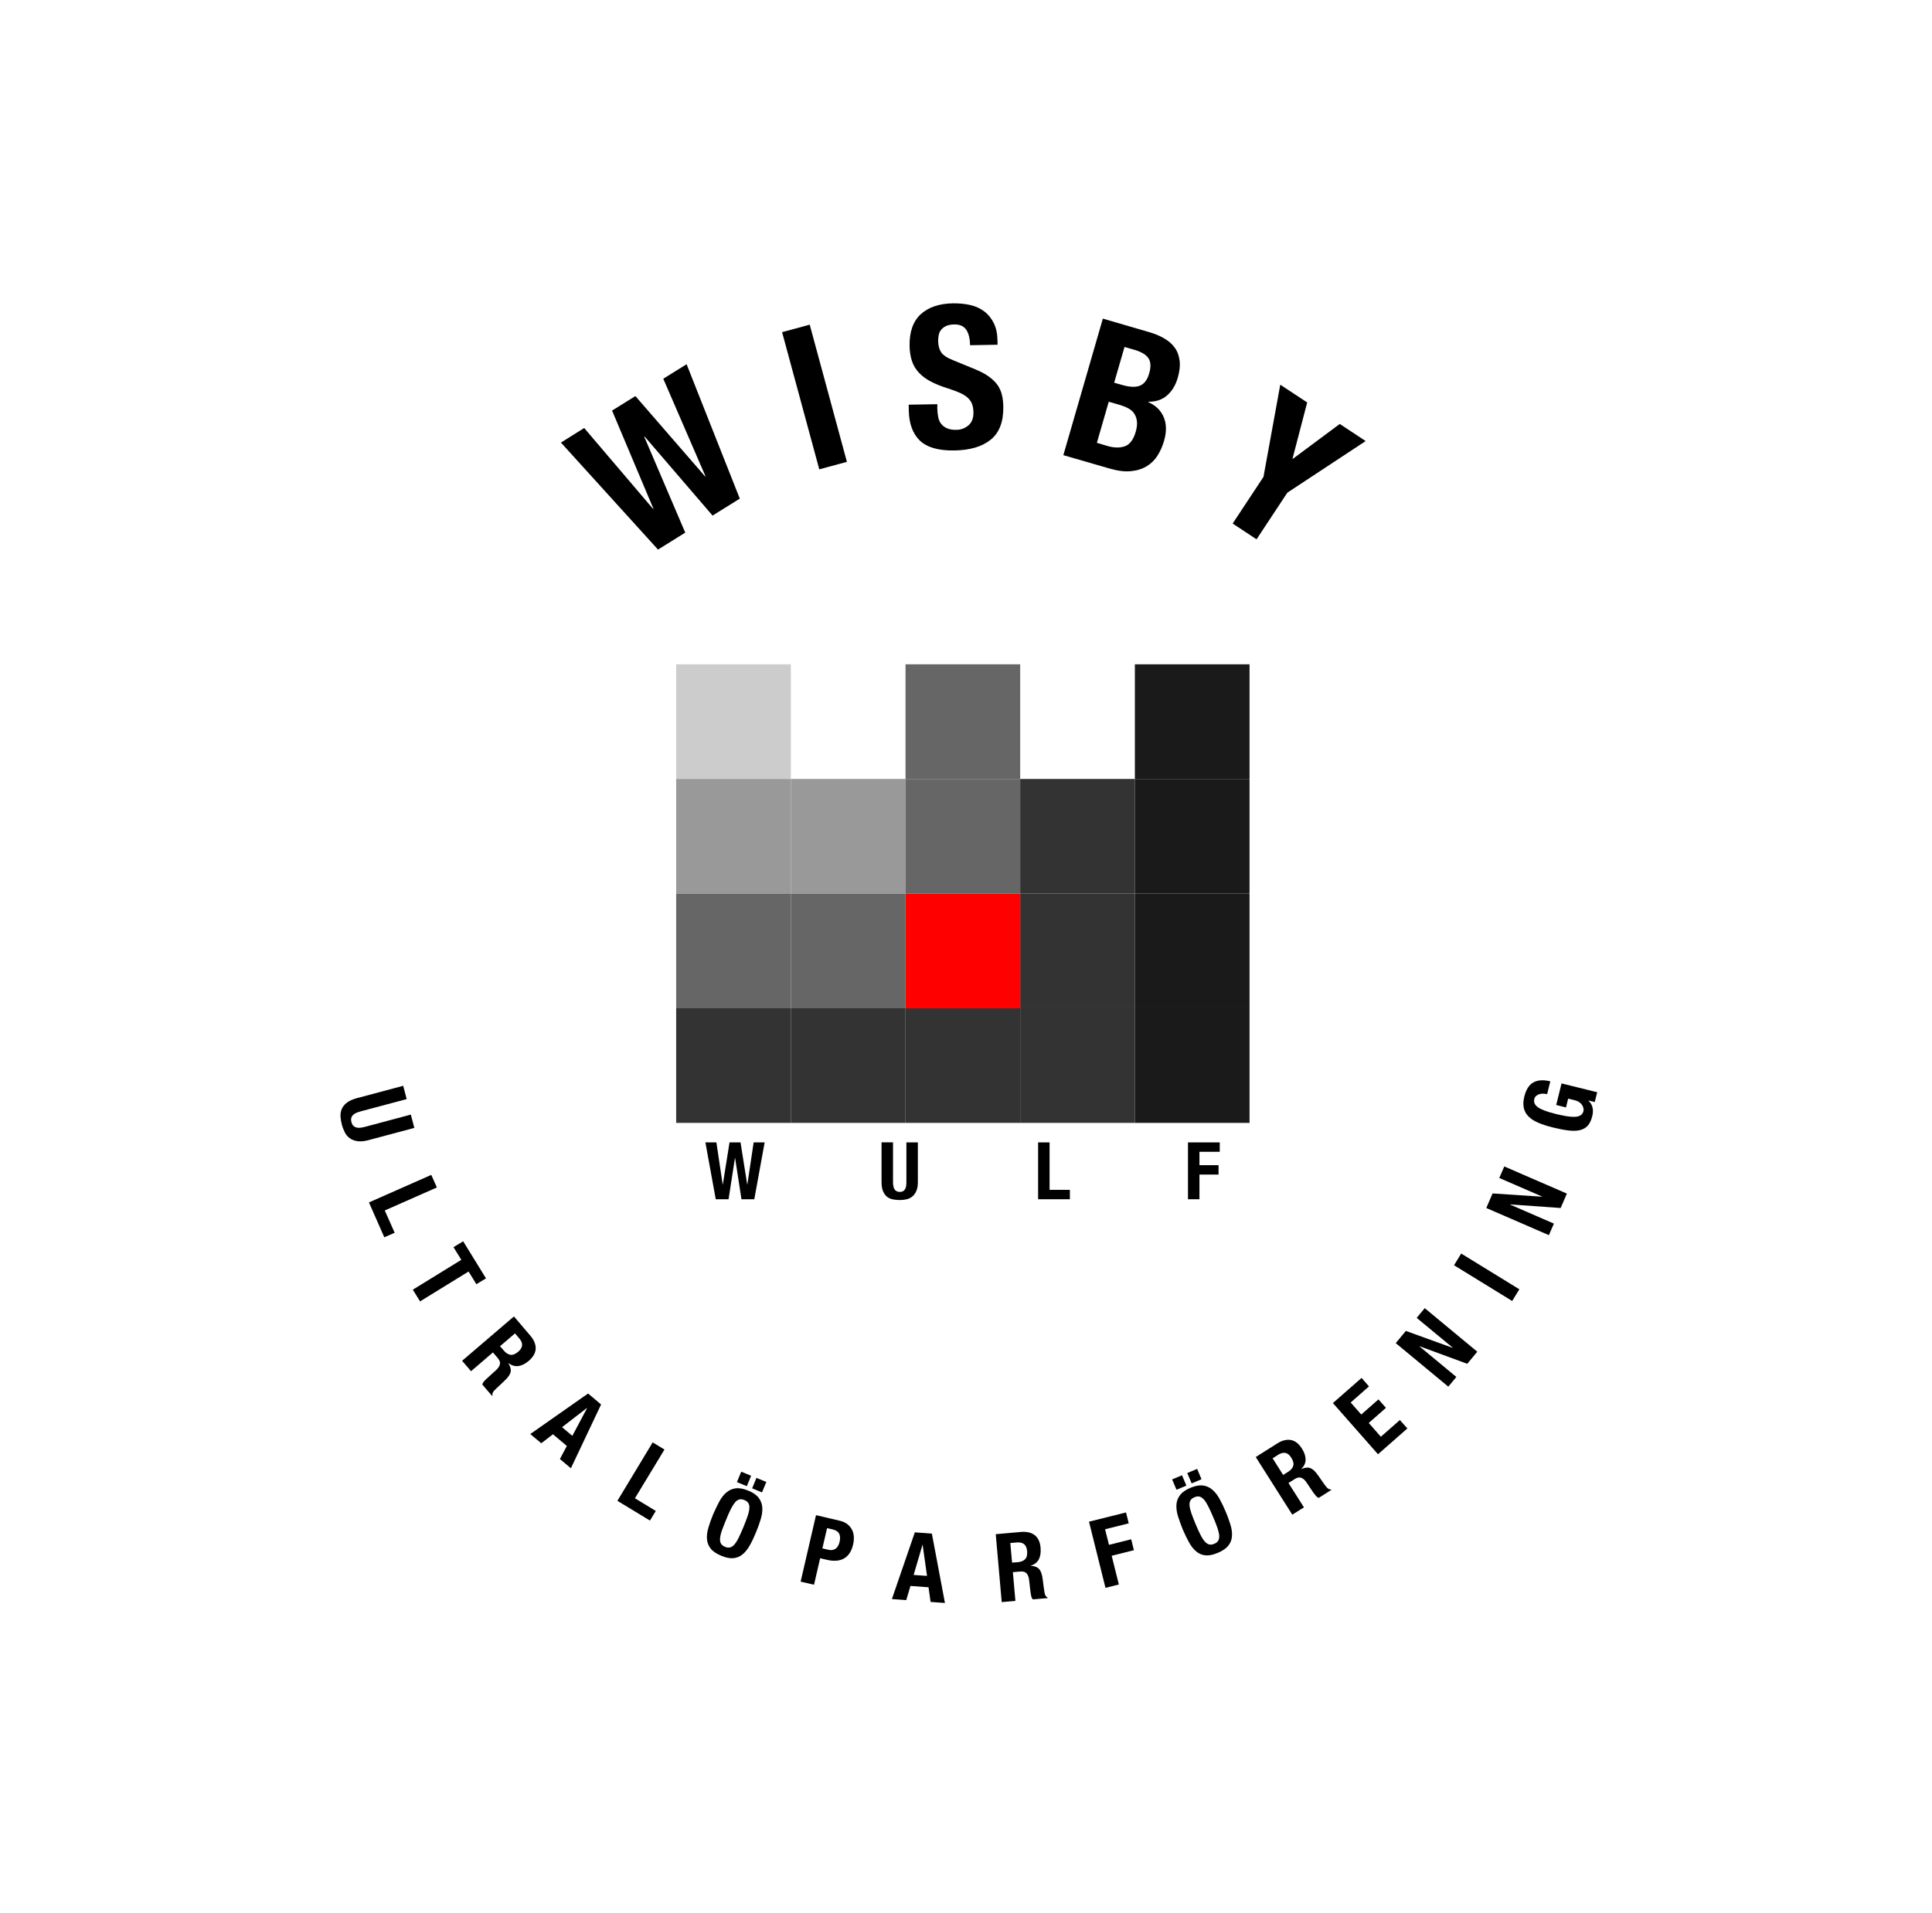
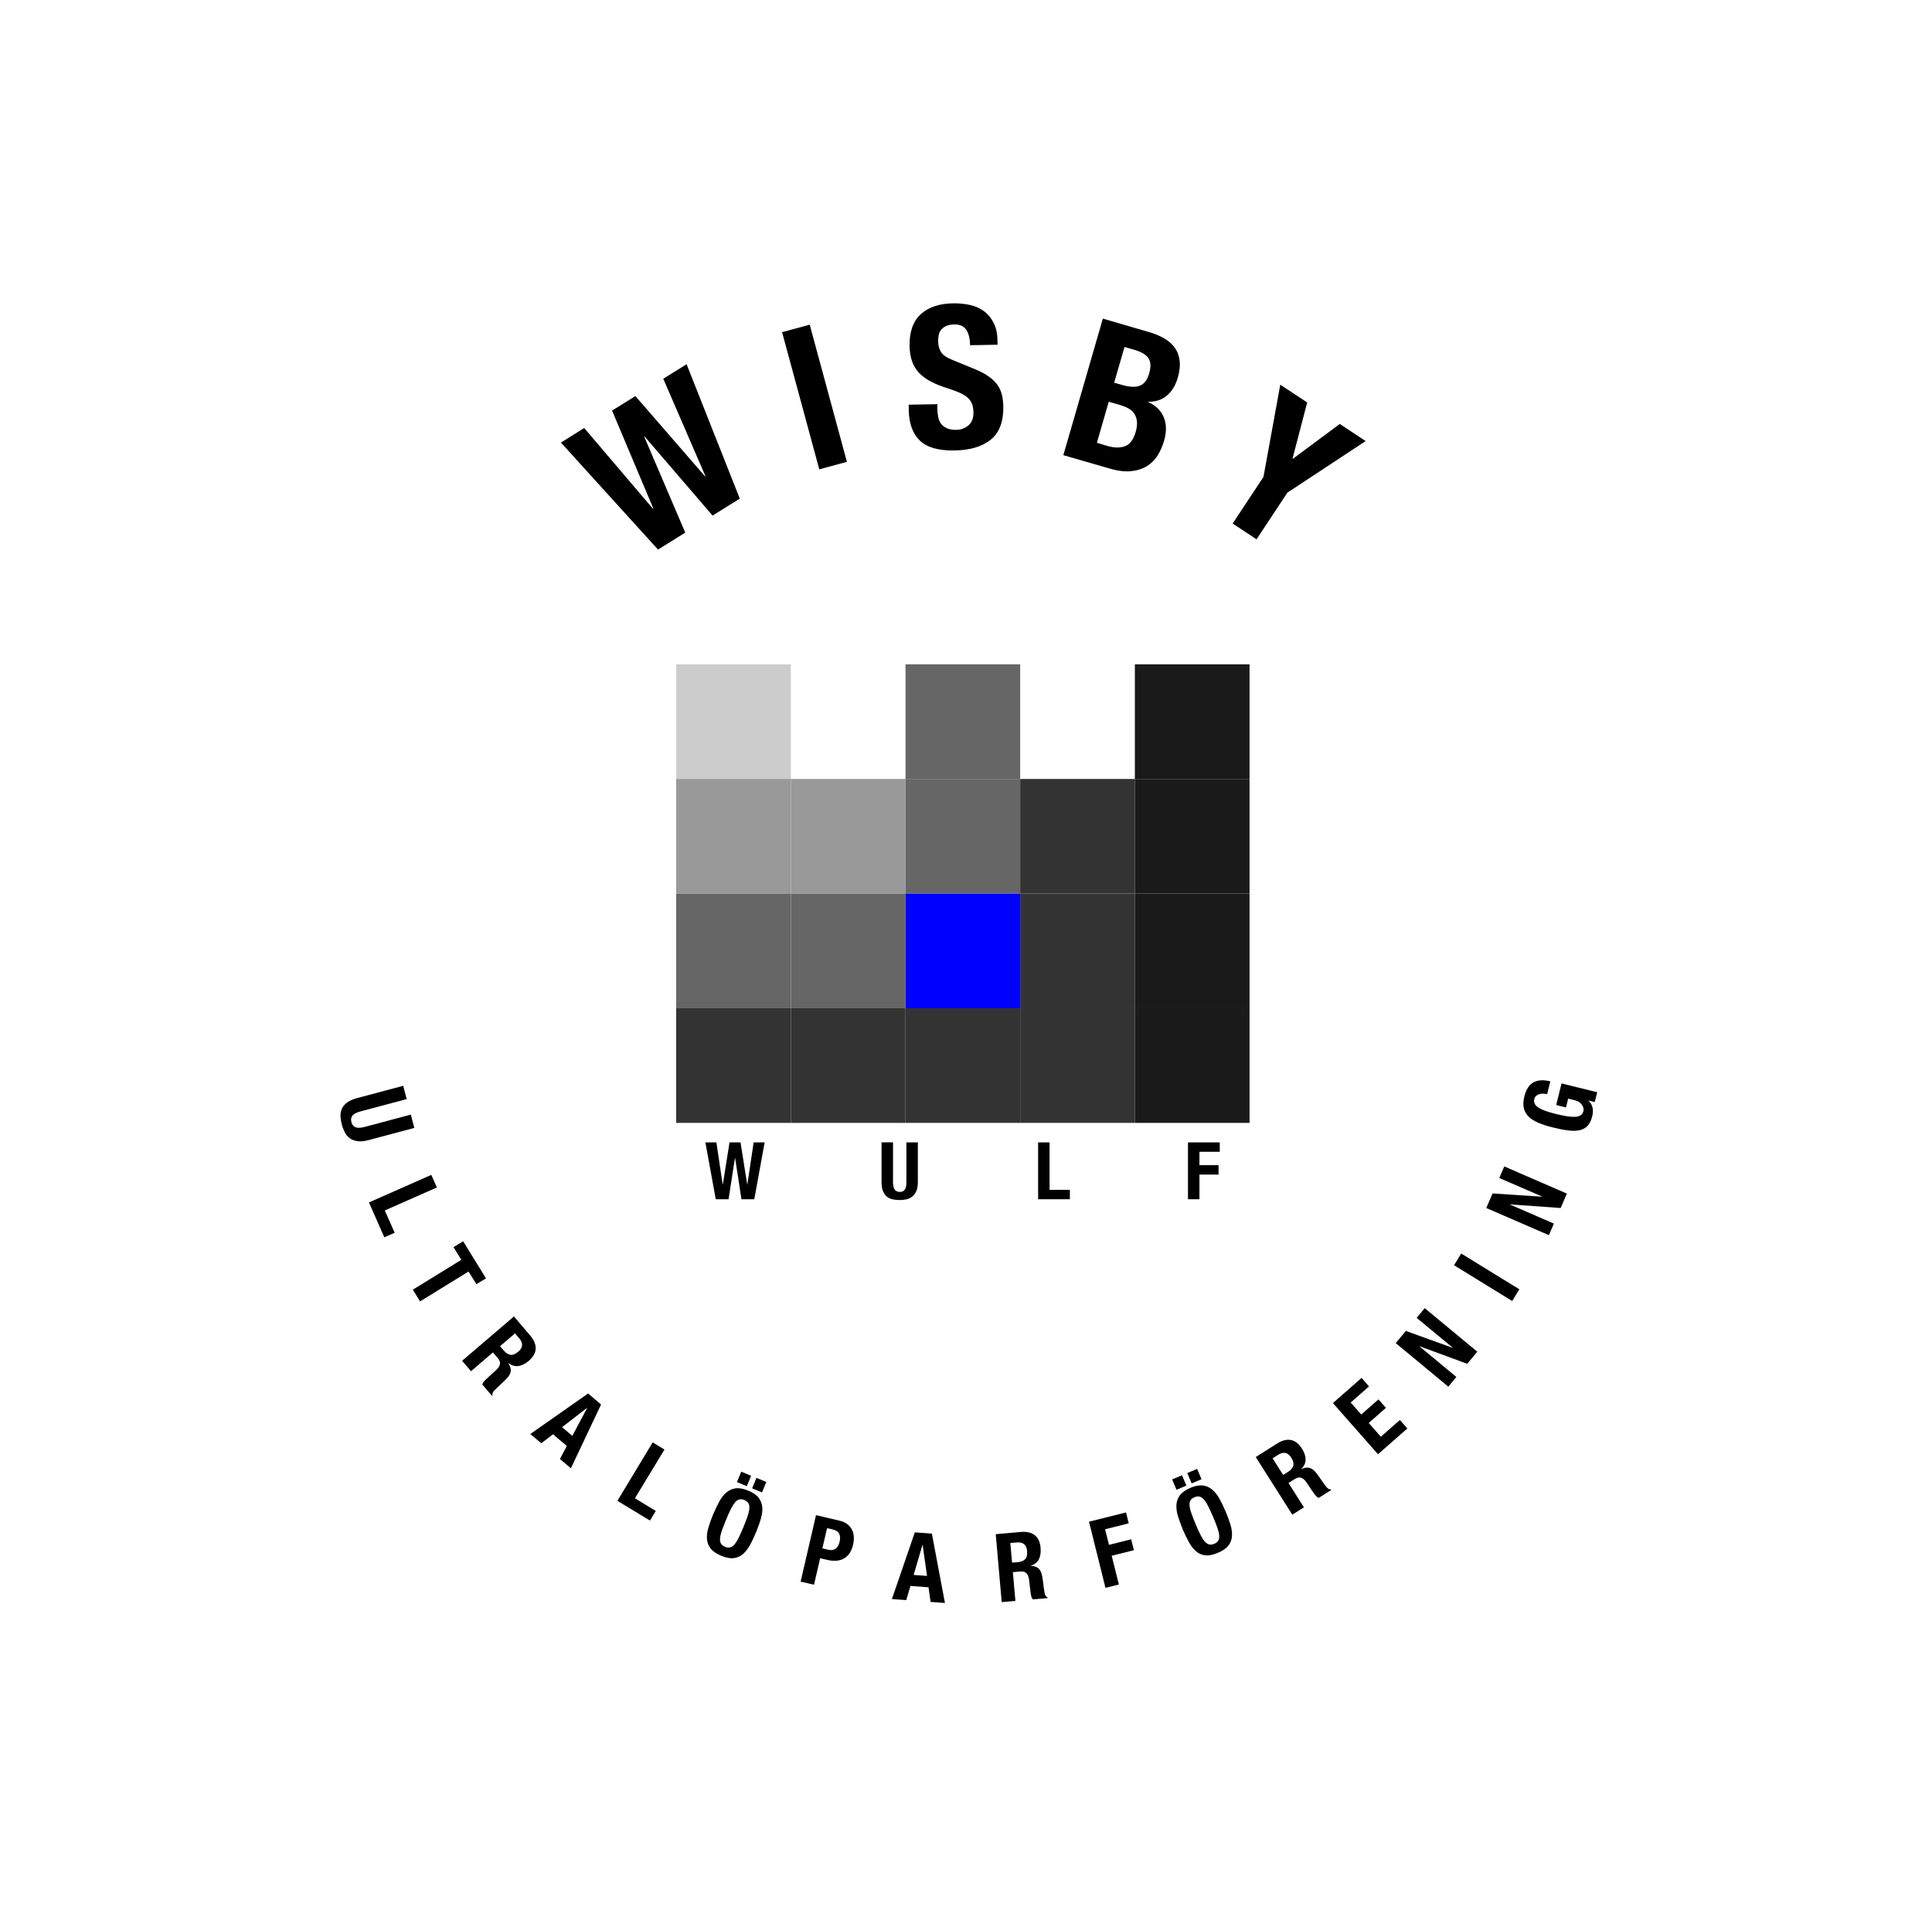
<svg xmlns="http://www.w3.org/2000/svg" version="1.1" x="0px" y="0px" width="2426.1px" height="2401.9px" viewBox="0 0 2426.1 2401.9" style="enable-background:new 0 0 2426.1 2401.9;" xml:space="preserve">
  <style type="text/css">
	.st0{fill-rule:evenodd;clip-rule:evenodd;fill:#CCCCCC;}
	.st1{fill-rule:evenodd;clip-rule:evenodd;fill:#666666;}
	.st2{fill-rule:evenodd;clip-rule:evenodd;fill:#999999;}
	.st3{fill-rule:evenodd;clip-rule:evenodd;fill:#333333;}
	.st4{fill-rule:evenodd;clip-rule:evenodd;fill:#1A1A1A;}
- 	.st5{fill-rule:evenodd;clip-rule:evenodd;fill:#FF0000;}
+ 	.st5{fill-rule:evenodd;clip-rule:evenodd;fill:#0000FF;}
	.st6{fill:none;}
	.st7{fill-rule:evenodd;clip-rule:evenodd;fill:none;}
</style>
  <g id="Grid">
</g>
  <g id="Text">
</g>
  <g id="Layer_3">
    <rect x="849.1" y="834.4" class="st0" width="144" height="144" />
    <rect x="1137.1" y="834.4" class="st1" width="144" height="144" />
    <rect x="849.1" y="978.4" class="st2" width="144" height="144" />
    <rect x="993.1" y="978.4" class="st2" width="144" height="144" />
    <rect x="1137.1" y="978.4" class="st1" width="144" height="144" />
    <rect x="1281.1" y="978.4" class="st3" width="144" height="144" />
    <rect x="849.1" y="1122.4" class="st1" width="144" height="144" />
    <rect x="993.1" y="1122.4" class="st1" width="144" height="144" />
    <rect x="1281.1" y="1122.4" class="st3" width="144" height="144" />
    <rect x="849.1" y="1266.4" class="st3" width="144" height="144" />
    <rect x="993.1" y="1266.4" class="st3" width="144" height="144" />
    <rect x="1137.1" y="1266.4" class="st3" width="144" height="144" />
    <rect x="1281.1" y="1266.4" class="st3" width="144" height="144" />
    <rect x="1425.1" y="834.4" class="st4" width="144" height="144" />
    <rect x="1425.1" y="978.4" class="st4" width="144" height="144" />
    <rect x="1425.1" y="1122.4" class="st4" width="144" height="144" />
    <rect x="1425.1" y="1266.4" class="st4" width="144" height="144" />
    <rect x="1137.1" y="1122.4" class="st5" width="144" height="144" />
    <g>
      <path class="st6" d="M363.1,1198.4c0-469.4,380.6-850,850-850s850,380.6,850,850" />
      <path d="M733.6,537.6l86.5,101.6l0.4-0.3l-51.9-123.2l29.3-18.2l87.6,101l0.4-0.3l-53-122.5l29.3-18.2L929,626.3l-34.2,21.3    l-85.4-99.4l-0.4,0.3l51.5,120.5l-34.2,21.3L704.4,555.9L733.6,537.6z" />
      <path d="M982.1,417.2l34.7-9.4l46.7,172.3l-34.7,9.4L982.1,417.2z" />
      <path d="M1177,512.7c0.1,4.2,0.5,8,1.2,11.4c0.7,3.4,2,6.3,3.9,8.6c1.9,2.3,4.4,4.1,7.5,5.4c3.1,1.3,7,1.9,11.7,1.8    c5.5-0.1,10.4-2,14.8-5.6c4.3-3.7,6.5-9.2,6.3-16.7c-0.1-4-0.7-7.4-1.8-10.3c-1.1-2.9-3-5.5-5.5-7.8c-2.5-2.3-5.9-4.4-10-6.2    c-4.1-1.8-9.2-3.7-15.2-5.6c-8-2.5-15-5.3-20.9-8.4c-5.9-3.1-10.8-6.7-14.8-10.9c-4-4.2-7-9-8.9-14.6c-1.9-5.5-3-12-3.1-19.3    c-0.3-17.7,4.4-30.9,14-39.8c9.7-8.8,23.1-13.4,40.3-13.7c8-0.1,15.4,0.6,22.2,2.2c6.8,1.6,12.7,4.4,17.6,8.2    c5,3.8,8.9,8.8,11.8,14.8c2.9,6,4.4,13.3,4.5,21.8l0.1,5l-34.5,0.6c-0.2-8.5-1.8-15-4.9-19.5c-3.1-4.5-8.1-6.7-15.1-6.6    c-4,0.1-7.3,0.7-10,1.9c-2.6,1.2-4.7,2.8-6.3,4.7c-1.6,1.9-2.6,4.2-3.1,6.7c-0.5,2.5-0.8,5.1-0.7,7.8c0.1,5.5,1.3,10.1,3.7,13.8    c2.4,3.7,7.5,7.1,15.2,10.1l28,11.5c6.9,2.9,12.5,5.9,16.9,9.1c4.4,3.2,7.9,6.6,10.6,10.3c2.6,3.7,4.5,7.8,5.6,12.3    c1.1,4.5,1.7,9.5,1.8,15c0.3,18.8-4.9,32.6-15.6,41.4c-10.8,8.8-25.9,13.3-45.4,13.7c-20.3,0.4-34.9-3.8-43.9-12.5    c-8.9-8.7-13.5-21.3-13.8-37.8l-0.1-7.2l36-0.6L1177,512.7z" />
      <path d="M1442.8,417.1c7,2,13.4,4.6,18.9,7.8c5.6,3.2,10.1,7.1,13.4,11.7c3.4,4.6,5.4,10.1,6.2,16.4c0.8,6.3,0,13.5-2.4,21.7    c-2.7,9.3-7.2,16.6-13.4,22c-6.2,5.4-14,8-23.4,7.9l-0.1,0.5c9.2,4.1,15.7,10.3,19.3,18.8c3.6,8.5,3.8,18.5,0.4,30    c-1.9,6.7-4.7,12.9-8.2,18.4c-3.5,5.6-8.1,10-13.6,13.4c-5.6,3.3-12.1,5.4-19.7,6.1c-7.6,0.8-16.4-0.3-26.5-3.2l-58.4-16.9    l49.6-171.5L1442.8,417.1z M1390.8,560.2c8.3,2.4,15.6,2.5,21.8,0.3c6.2-2.2,10.7-8.3,13.6-18.2c1.4-5,1.9-9.3,1.5-13    c-0.4-3.7-1.5-6.8-3.2-9.5c-1.7-2.7-4.1-4.9-7.1-6.6c-3-1.7-6.4-3.1-10.2-4.3l-14.9-4.3l-14.9,51.6L1390.8,560.2z M1409,483.5    c9.6,2.8,17.1,3.1,22.5,0.9c5.4-2.2,9.3-7.3,11.6-15.5c2.4-8.2,2-14.5-1-19c-3-4.5-8.9-8-17.5-10.5l-12.5-3.6l-13,44.9L1409,483.5    z" />
      <path d="M1623.1,576l0.4,0.3l58.9-43.8l32.5,21.5l-98.3,64.8l-38.7,58.6l-30-19.8l38.7-58.6l21.1-115.8l33.8,22.3L1623.1,576z" />
    </g>
    <g>
      <path class="st6" d="M2063.1,1203.4c0,469.4-380.6,850-850,850s-850-380.6-850-850" />
      <path d="M453,1395.9c-2.1,0.6-4,1.2-5.6,1.9c-1.7,0.7-3,1.6-4.1,2.7c-1.1,1.1-1.8,2.3-2.2,3.8c-0.4,1.5-0.3,3.2,0.2,5.1    c0.5,2,1.3,3.5,2.4,4.6c1.1,1,2.3,1.8,3.8,2.2c1.5,0.4,3.1,0.5,4.9,0.3c1.8-0.2,3.8-0.6,5.8-1.1l57.7-15.4l4.4,16.7l-57.7,15.4    c-5.3,1.4-9.8,1.8-13.6,1.3c-3.8-0.6-7.1-1.8-9.7-3.7c-2.7-1.9-4.8-4.4-6.3-7.4c-1.5-3-2.8-6.2-3.7-9.6c-0.9-3.4-1.5-6.8-1.7-10.1    c-0.2-3.3,0.3-6.5,1.5-9.5c1.2-3,3.4-5.7,6.5-8.1c3.1-2.4,7.4-4.3,13-5.8l57.7-15.4l4.4,16.7L453,1395.9z" />
      <path d="M541.6,1475.7l7,15.8l-65.4,28.9l12.4,28l-13,5.7l-19.3-43.8L541.6,1475.7z" />
      <path d="M598.2,1613l-9.8-15.9l-60.9,37.5l-9.1-14.7l60.9-37.5l-9.8-15.9l12.1-7.4l28.7,46.6L598.2,1613z" />
      <path d="M665.9,1677.6c4.7,5.5,6.9,10.9,6.8,16.3c-0.2,5.4-3.1,10.5-8.7,15.4c-4.4,3.7-8.7,5.9-13,6.5c-4.3,0.6-8.4-0.6-12.4-3.6    l-0.2,0.2c2.3,3.7,3.3,7,3,9.9c-0.3,2.9-2.2,6.1-5.5,9.6c-1.1,1.2-2.4,2.4-3.7,3.7c-1.4,1.3-2.9,2.7-4.6,4.3    c-3.4,3.1-5.8,5.5-7.5,7.3c-1.5,1.9-2.1,3.8-1.7,5.6l-0.5,0.5l-12.2-14.2c0.3-1.5,1-2.8,2.1-4c1-1.2,2.2-2.4,3.4-3.5l12.2-11.1    c2.4-2.3,3.9-4.7,4.4-7.1c0.5-2.4-0.5-5-2.8-7.7l-6-7l-27.5,23.6l-11.2-13.1l65.1-55.7L665.9,1677.6z M632.6,1696.3    c2.7,3.2,5.5,5,8.5,5.4c2.9,0.4,6.2-0.9,9.7-3.9c6-5.2,6.4-10.8,1.2-16.8l-5.3-6.2l-18.8,16.1L632.6,1696.3z" />
      <path d="M754.8,1764.1l-37.9,80.1l-13.8-11.6l8.7-16.4l-17.4-14.7l-14.7,11.3l-13.8-11.6l72.6-50.9L754.8,1764.1z M718.7,1803.5    l18.5-34.8l-0.2-0.2l-31.2,24.1L718.7,1803.5z" />
      <path d="M819.6,1811.7l14.8,9l-37.1,61.2l26.2,15.9l-7.3,12.1l-40.9-24.8L819.6,1811.7z" />
      <path d="M903.2,1886.1c2.6-4.8,5.6-8.7,9-11.5c3.4-2.9,7.3-4.6,11.6-5.2c4.4-0.6,9.6,0.4,15.6,2.8s10.4,5.4,13.1,8.9    c2.7,3.5,4.3,7.4,4.7,11.8c0.4,4.4-0.2,9.3-1.7,14.5c-1.5,5.3-3.5,10.9-6,16.9c-2.5,6.1-5,11.5-7.7,16.3c-2.6,4.8-5.6,8.6-9,11.5    c-3.4,2.9-7.2,4.5-11.6,5c-4.3,0.5-9.5-0.5-15.5-3s-10.4-5.4-13.1-8.8c-2.8-3.4-4.3-7.3-4.8-11.7c-0.4-4.4,0.1-9.2,1.7-14.5    c1.5-5.3,3.5-10.9,6-17C898.1,1896.3,900.6,1890.9,903.2,1886.1z M906.4,1922.7c-1.3,3.8-2,7.1-2.2,9.7s0.2,4.8,1.2,6.5    c1,1.7,2.7,3,5.1,4c2.4,1,4.5,1.2,6.4,0.7c1.9-0.5,3.7-1.7,5.4-3.7s3.5-4.8,5.3-8.5c1.8-3.6,3.8-8.1,6-13.4s3.9-9.9,5.2-13.7    c1.3-3.8,2-7.1,2.2-9.7c0.2-2.7-0.2-4.9-1.2-6.5c-1-1.7-2.7-3-5.1-4c-2.4-1-4.5-1.2-6.4-0.7c-1.9,0.5-3.7,1.7-5.4,3.8    c-1.7,2.1-3.5,4.9-5.3,8.5c-1.8,3.6-3.8,8.1-5.9,13.4S907.7,1918.8,906.4,1922.7z M943.2,1853.6l-5.4,13.1l-12.4-5.1l5.4-13.1    L943.2,1853.6z M962.3,1861.4l-5.4,13.1l-12.4-5.1l5.4-13.1L962.3,1861.4z" />
      <path d="M1054.1,1910c4.3,1,7.7,2.5,10.3,4.7c2.6,2.1,4.5,4.6,5.8,7.3c1.3,2.8,1.9,5.7,2,8.9c0.1,3.2-0.2,6.3-1,9.4    c-1,4.3-2.5,7.9-4.5,10.8c-2,2.9-4.4,5.1-7.2,6.6c-2.8,1.5-5.9,2.4-9.4,2.6c-3.5,0.3-7.2-0.1-11.2-1l-9-2.1l-7.7,33.3l-16.8-3.9    l19.3-83.5L1054.1,1910z M1040.2,1946.6c3.4,0.8,6.3,0.4,8.8-1.2c2.5-1.5,4.3-4.5,5.3-8.8c1-4.2,0.8-7.6-0.5-10.2    c-1.3-2.6-4-4.4-8.2-5.4l-7-1.6l-5.9,25.4L1040.2,1946.6z" />
      <path d="M1170.2,1926.3l16.4,87.1l-18-1.3l-2.6-18.4l-22.7-1.7l-5.3,17.8l-18-1.3l28.8-83.8L1170.2,1926.3z M1164.1,1979.4    l-5.5-39l-0.2,0l-11.1,37.8L1164.1,1979.4z" />
      <path d="M1282.1,1924.2c7.2-0.6,12.9,0.7,17.2,4c4.3,3.3,6.8,8.6,7.4,16c0.5,5.7-0.2,10.5-2.2,14.4c-2,3.8-5.4,6.5-10.1,7.9l0,0.2    c4.4,0.3,7.6,1.4,9.8,3.4c2.2,2,3.7,5.3,4.6,10.1c0.3,1.6,0.6,3.3,0.8,5.2c0.2,1.9,0.5,4,0.8,6.3c0.6,4.5,1.1,8,1.6,10.3    c0.7,2.3,1.9,3.9,3.5,4.6l0.1,0.7l-18.6,1.6c-1-1.1-1.7-2.4-2-4s-0.7-3.1-0.9-4.8l-1.9-16.3c-0.5-3.3-1.5-5.9-3.2-7.7    c-1.7-1.8-4.3-2.5-7.9-2.2l-9.2,0.8l3.2,36.1l-17.2,1.5l-7.5-85.3L1282.1,1924.2z M1278,1962.2c4.1-0.4,7.2-1.6,9.3-3.8    c2.1-2.1,2.9-5.5,2.5-10.2c-0.7-7.9-5-11.5-13-10.8l-8.1,0.7l2.2,24.6L1278,1962.2z" />
      <path d="M1414,1899.7l3.4,13.7l-29.7,7.4l4.9,19.6l27.9-7l3.4,13.7l-27.9,7l9,36.1l-16.8,4.2l-20.7-83.1L1414,1899.7z" />
      <path d="M1484.3,1853l5.5,13l-12.4,5.2l-5.5-13L1484.3,1853z M1479.2,1904.3c-1.6-5.3-2.2-10.1-1.9-14.5c0.3-4.4,1.9-8.4,4.5-11.9    c2.7-3.5,7-6.6,13-9.1c6-2.5,11.1-3.5,15.5-3c4.4,0.5,8.3,2.2,11.7,5c3.4,2.8,6.5,6.6,9.2,11.4c2.7,4.8,5.3,10.2,7.8,16.2    c2.6,6,4.6,11.7,6.2,16.9c1.6,5.2,2.2,10.1,1.8,14.5c-0.3,4.4-1.9,8.3-4.6,11.7c-2.7,3.4-7.1,6.4-13,8.9c-6,2.5-11.1,3.6-15.5,3.2    c-4.3-0.4-8.2-2-11.6-4.8c-3.4-2.8-6.5-6.6-9.1-11.4c-2.7-4.8-5.3-10.2-7.9-16.2C1482.9,1915.2,1480.8,1909.5,1479.2,1904.3z     M1503.3,1845l5.5,13l-12.4,5.2l-5.5-13L1503.3,1845z M1507.5,1927.8c1.8,3.6,3.6,6.4,5.4,8.4s3.6,3.2,5.5,3.7    c1.9,0.5,4,0.2,6.4-0.8c2.4-1,4-2.3,5-4c1-1.7,1.4-3.8,1.2-6.5c-0.2-2.6-1-5.9-2.3-9.7c-1.3-3.8-3.1-8.4-5.4-13.7    c-2.2-5.3-4.3-9.7-6.1-13.3c-1.8-3.6-3.6-6.4-5.4-8.4c-1.8-2-3.6-3.3-5.5-3.7c-1.9-0.5-4-0.2-6.4,0.8c-2.4,1-4,2.3-5,4    c-1,1.7-1.4,3.9-1.1,6.5c0.2,2.7,1,5.9,2.3,9.7c1.3,3.8,3.1,8.3,5.3,13.6C1503.6,1919.7,1505.6,1924.1,1507.5,1927.8z" />
      <path d="M1603.8,1813.1c6.1-3.9,11.8-5.3,17.1-4.4c5.3,0.9,10,4.5,14,10.8c3.1,4.9,4.6,9.5,4.6,13.8c0,4.3-1.8,8.2-5.4,11.7    l0.1,0.2c4-1.8,7.4-2.3,10.3-1.5c2.8,0.8,5.8,3,8.7,6.8c1,1.3,2,2.7,3.1,4.2c1.1,1.5,2.3,3.3,3.6,5.2c2.6,3.8,4.6,6.6,6.2,8.4    c1.7,1.8,3.4,2.6,5.3,2.5l0.4,0.6l-15.8,10c-1.4-0.5-2.6-1.4-3.6-2.6c-1-1.2-2-2.5-3-3.8l-9.2-13.6c-1.9-2.8-4.1-4.5-6.4-5.3    c-2.3-0.8-5-0.2-8,1.7l-7.8,4.9l19.4,30.6l-14.6,9.2l-45.9-72.4L1603.8,1813.1z M1617.5,1848.7c3.5-2.2,5.7-4.8,6.5-7.6    c0.8-2.9,0-6.2-2.5-10.2c-4.2-6.7-9.7-7.9-16.5-3.6l-6.9,4.4l13.2,20.9L1617.5,1848.7z" />
      <path d="M1719.1,1741.4l-23,20.2l13.3,15.1l21.6-19l9.4,10.6l-21.6,19l15.2,17.3l23.9-21l9.4,10.6l-36.9,32.4l-56.6-64.3l36-31.6    L1719.1,1741.4z" />
      <path d="M1824,1692.9l0.2-0.2l-45.2-37.4l10.1-12.2l66,54.7l-12.6,15.2l-59.7-22l-0.2,0.2l46.2,38.3l-10.1,12.2l-66-54.7    l12.7-15.3L1824,1692.9z" />
      <path d="M1825.9,1589.2l9-14.7l73,44.9l-9,14.7L1825.9,1589.2z" />
      <path d="M1936.4,1503.1l0.1-0.2l-53.8-23.3l6.3-14.5l78.6,34.1l-7.8,18.1l-63.4-4.5l-0.1,0.2l55,23.9l-6.3,14.5l-78.6-34.1    l7.9-18.3L1936.4,1503.1z" />
      <path d="M1938.1,1373.7c-1.7-0.1-3.4,0.1-4.9,0.6c-1.6,0.4-2.9,1.2-4.1,2.1c-1.2,1-2,2.3-2.4,4c-1,4,0.5,7.5,4.6,10.4    c4.1,2.9,11.3,5.6,21.7,8.2c5,1.2,9.5,2.2,13.6,2.9c4.1,0.7,7.7,1,10.7,0.9c3-0.1,5.5-0.7,7.4-1.9c1.9-1.1,3.1-2.9,3.7-5.3    c0.3-1,0.3-2.2,0-3.5c-0.2-1.3-0.8-2.7-1.6-4c-0.8-1.3-2-2.5-3.5-3.6c-1.5-1.1-3.4-1.9-5.6-2.5l-8.5-2.1l-2.7,11.1l-12.3-3.1    l6.7-27.1l44.8,11.1l-3.1,12.3l-7.7-1.9l-0.1,0.2c2.8,2.8,4.5,5.8,5.1,9c0.7,3.2,0.5,6.7-0.5,10.7c-1.3,5.1-3.2,9.1-5.8,11.9    c-2.6,2.8-6,4.6-10.1,5.5c-4.2,0.9-9.1,1-14.7,0.2c-5.6-0.7-12.1-2-19.3-3.8c-7-1.7-13-3.7-18.1-5.9c-5.1-2.2-9.1-4.8-12.1-7.9    c-3-3-4.9-6.6-5.8-10.6c-0.9-4-0.7-8.7,0.6-14.1c2.3-9.2,6.2-15.2,11.7-18.1c5.5-2.9,12.5-3.3,21-1.2l-4,16.1    C1941.5,1374,1939.8,1373.7,1938.1,1373.7z" />
    </g>
    <g>
      <rect x="858" y="1420.6" class="st7" width="702" height="133.8" />
      <path d="M899.6,1434.9l7.9,52.8h0.2l8.4-52.8h13.8l8.4,52.8h0.2l7.9-52.8h13.8l-13,71.4h-16.1l-8-51.8h-0.2l-8,51.8h-16.1    l-13-71.4H899.6z" />
      <path d="M1121.4,1484.7c0,1.8,0.1,3.4,0.4,4.9c0.2,1.5,0.7,2.8,1.3,3.9c0.6,1.1,1.5,2,2.6,2.6c1.1,0.6,2.5,1,4.2,1    c1.7,0,3.1-0.3,4.2-1c1.1-0.6,1.9-1.5,2.5-2.6c0.6-1.1,1.1-2.4,1.3-3.9c0.2-1.5,0.3-3.1,0.3-4.9v-49.8h14.4v49.8    c0,4.5-0.6,8.3-1.9,11.2c-1.3,3-3,5.3-5.1,7c-2.1,1.7-4.6,2.9-7.3,3.5c-2.7,0.6-5.6,0.9-8.5,0.9c-2.9,0-5.8-0.3-8.5-0.8    c-2.7-0.5-5.2-1.6-7.3-3.2c-2.1-1.6-3.8-4-5.1-7c-1.3-3-1.9-6.9-1.9-11.7v-49.8h14.4V1484.7z" />
      <path d="M1303.6,1434.9h14.4v59.6h25.5v11.8h-39.9V1434.9z" />
      <path d="M1531.7,1434.9v11.8h-25.5v16.8h24v11.8h-24v31h-14.4v-71.4H1531.7z" />
    </g>
  </g>
</svg>
